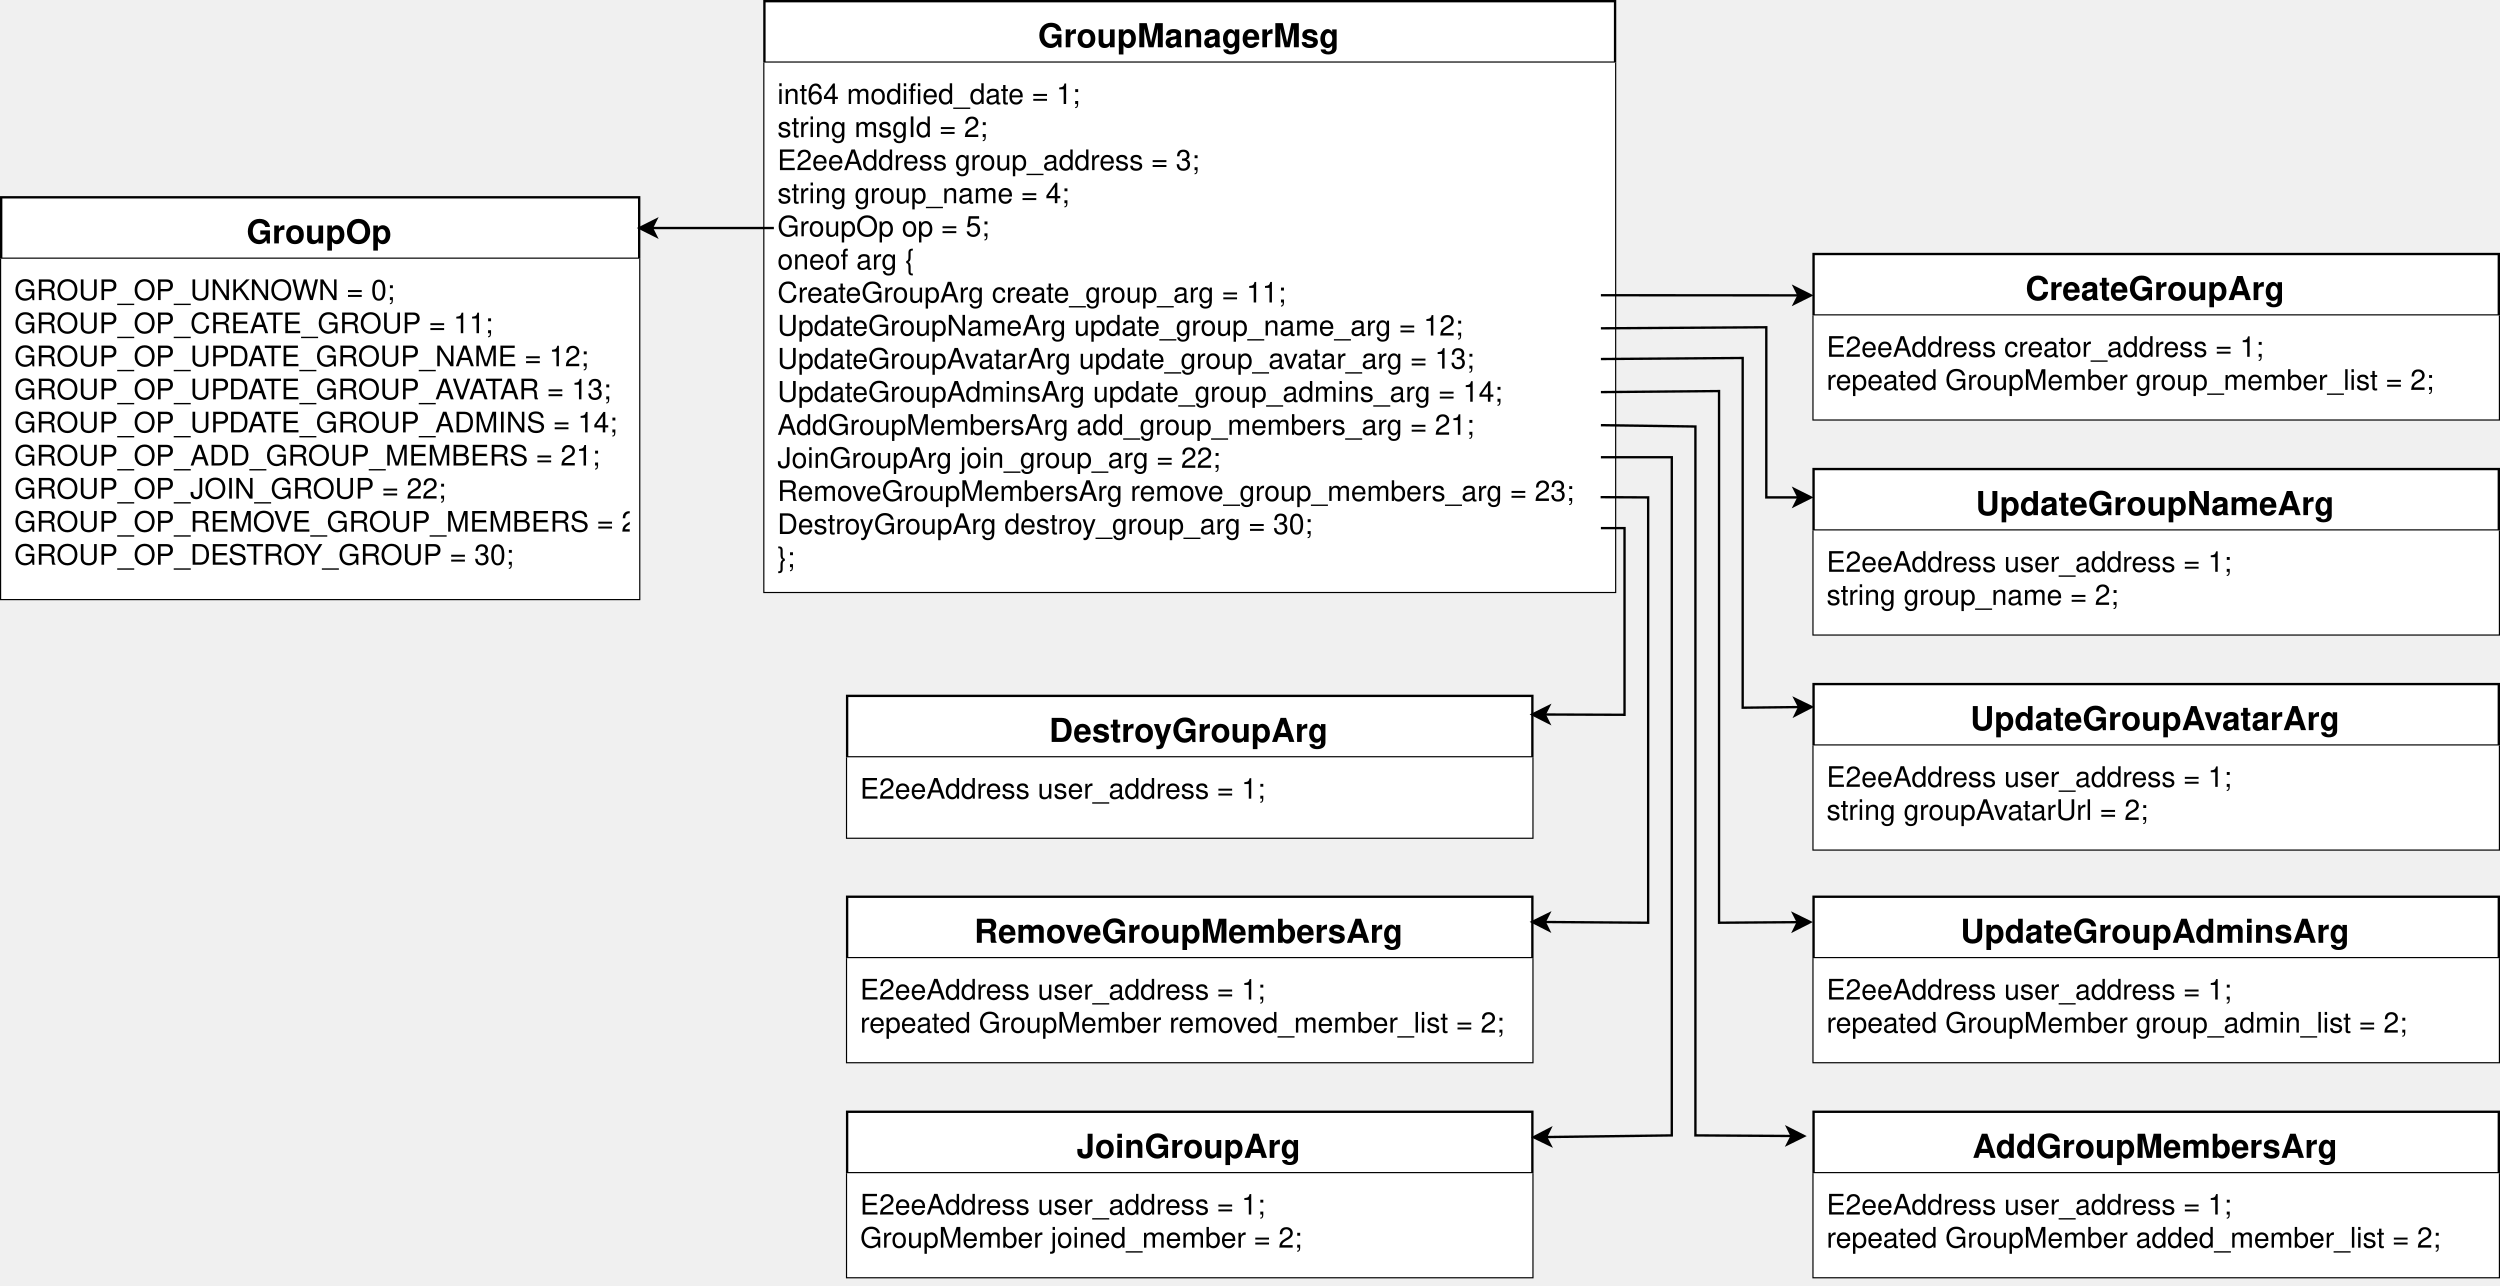
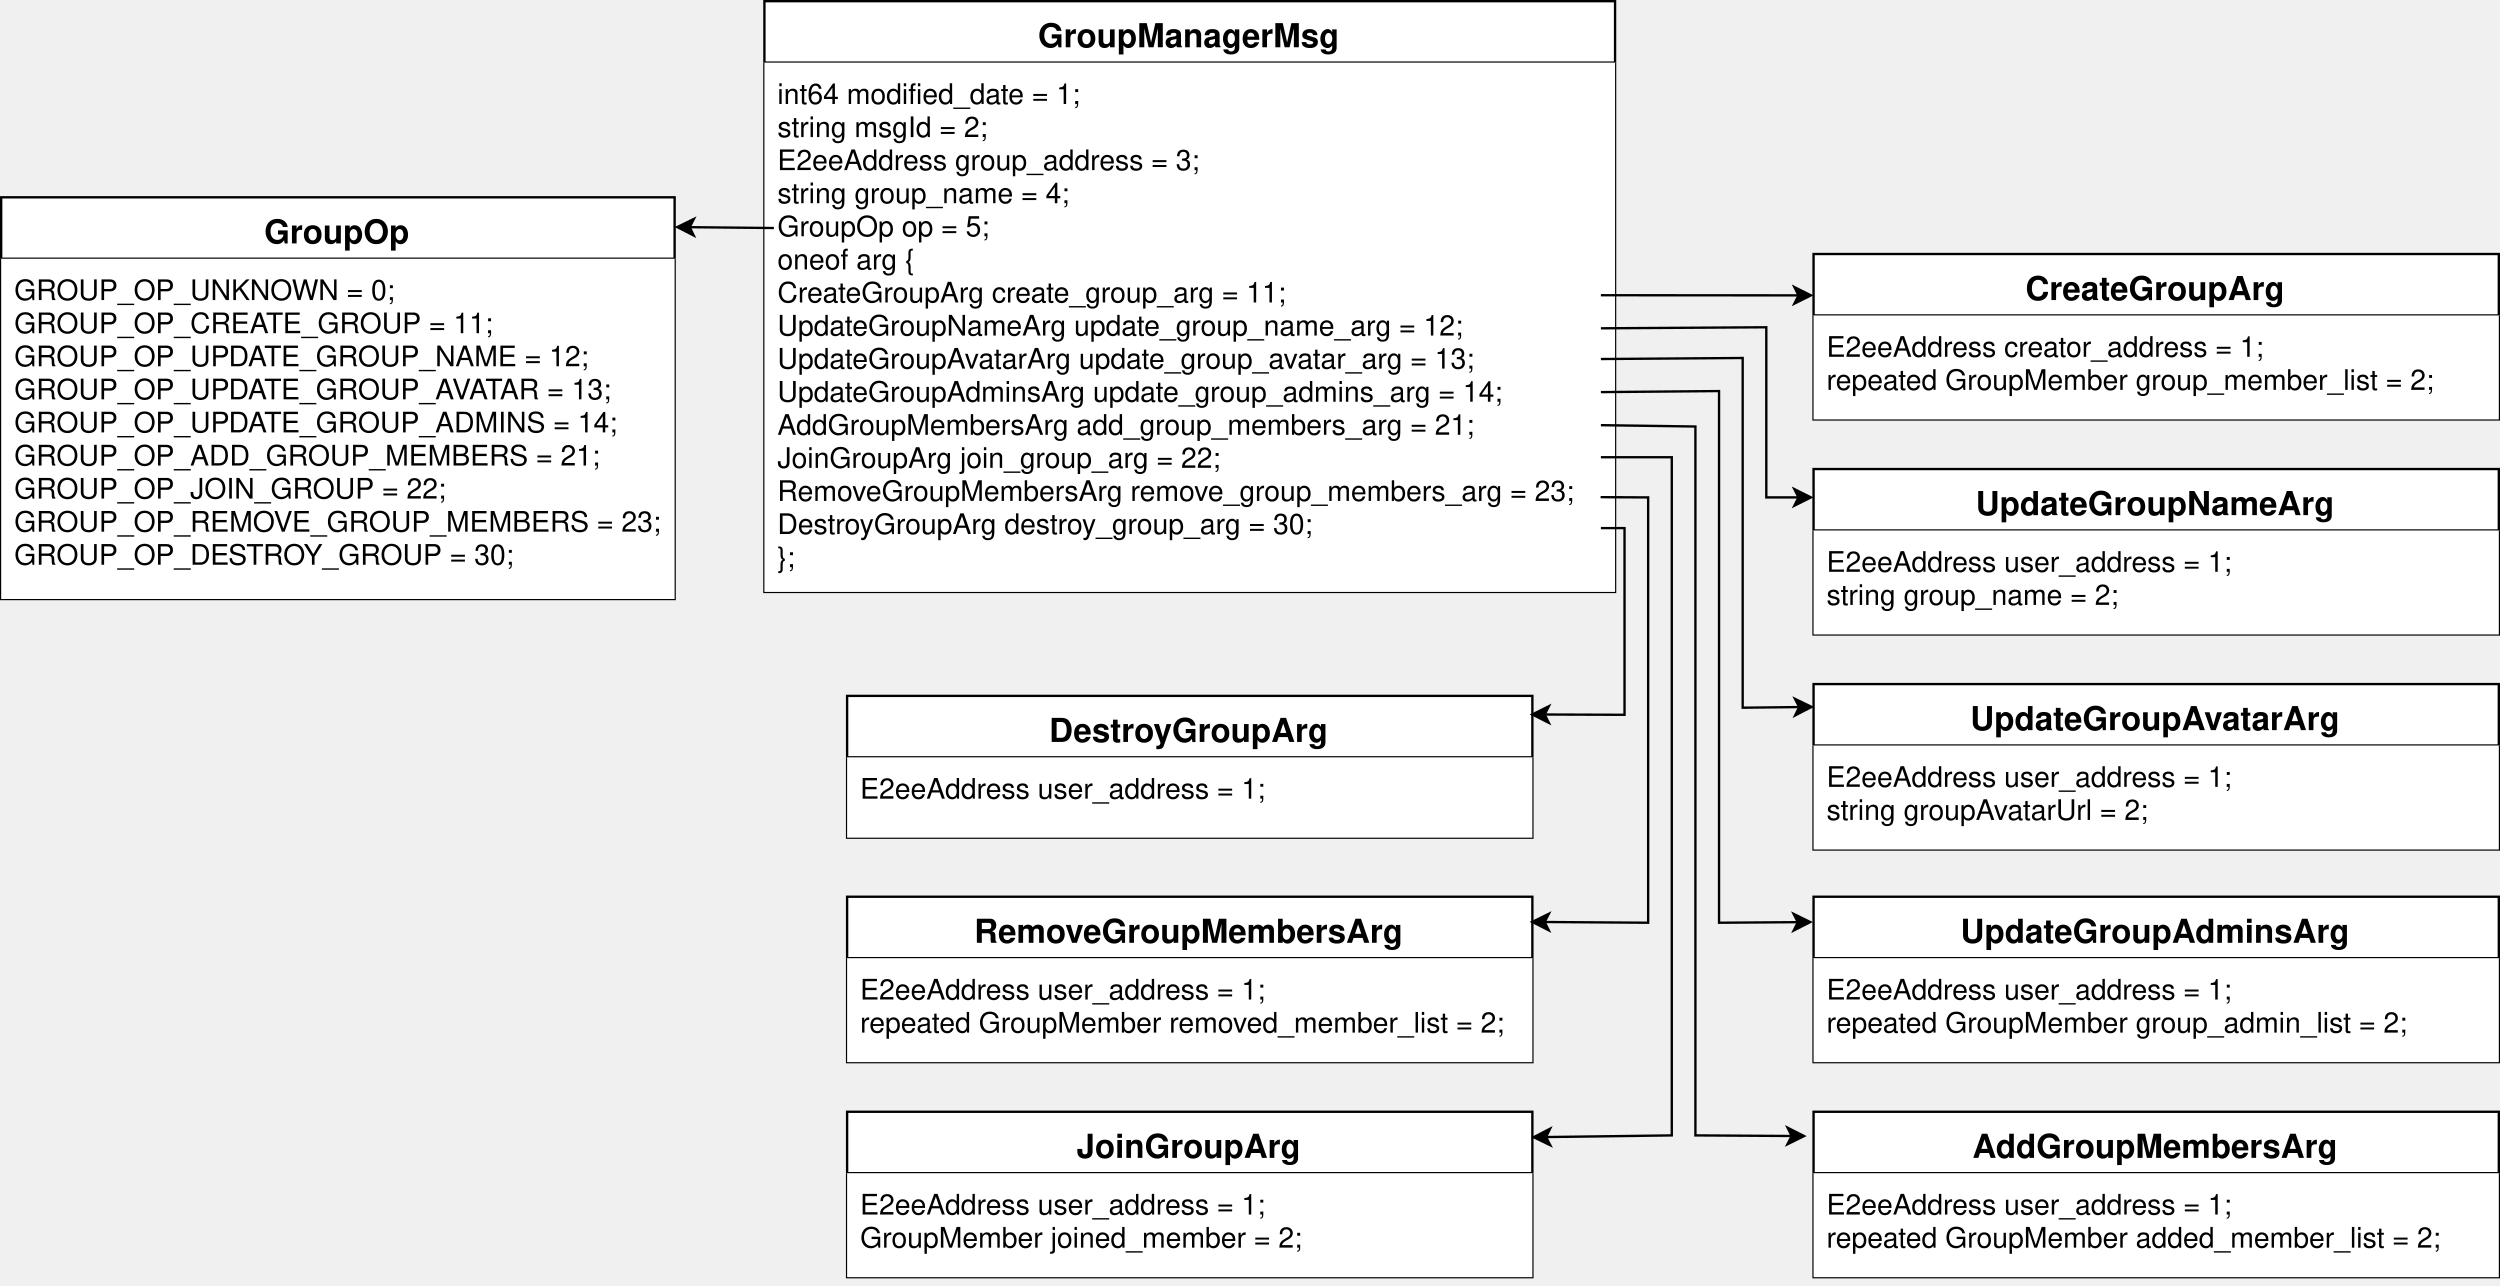
<svg xmlns="http://www.w3.org/2000/svg" version="1.1" width="1058px" height="544px" viewBox="-0.5 -0.5 1058 544">
  <defs>
    <clipPath id="mx-clip-327-31-352-224-0">
      <rect x="327" y="31" width="352" height="224" />
    </clipPath>
-     <clipPath id="mx-clip-4-114-262-144-0">
-       <rect x="4" y="114" width="262" height="144" />
+     <clipPath id="mx-clip-4-114-277-144-0">
+       <rect x="4" y="114" width="277" height="144" />
    </clipPath>
    <clipPath id="mx-clip-771-138-282-44-0">
      <rect x="771" y="138" width="282" height="44" />
    </clipPath>
    <clipPath id="mx-clip-771-229-282-44-0">
      <rect x="771" y="229" width="282" height="44" />
    </clipPath>
    <clipPath id="mx-clip-771-320-282-44-0">
      <rect x="771" y="320" width="282" height="44" />
    </clipPath>
    <clipPath id="mx-clip-771-410-282-44-0">
      <rect x="771" y="410" width="282" height="44" />
    </clipPath>
    <clipPath id="mx-clip-771-501-282-44-0">
      <rect x="771" y="501" width="282" height="44" />
    </clipPath>
    <clipPath id="mx-clip-362-501-282-44-0">
      <rect x="362" y="501" width="282" height="44" />
    </clipPath>
    <clipPath id="mx-clip-362-410-282-44-0">
      <rect x="362" y="410" width="282" height="44" />
    </clipPath>
    <clipPath id="mx-clip-362-325-282-34-0">
      <rect x="362" y="325" width="282" height="34" />
    </clipPath>
  </defs>
  <g>
    <g>
      <path d="M 323 26 L 323 0 L 683 0 L 683 26" fill="rgb(255, 255, 255)" stroke="rgb(0, 0, 0)" stroke-miterlimit="10" pointer-events="all" />
      <path d="M 323 26 L 323 250 L 683 250 L 683 26" fill="none" stroke="rgb(0, 0, 0)" stroke-miterlimit="10" pointer-events="none" />
      <path d="M 323 26 L 683 26" fill="none" stroke="rgb(0, 0, 0)" stroke-miterlimit="10" pointer-events="none" />
    </g>
    <g>
      <g fill="rgb(0, 0, 0)" font-family="Helvetica" font-weight="bold" text-anchor="middle" font-size="14px">
        <text x="502.5" y="19.5">GroupManagerMsg</text>
      </g>
    </g>
    <g>
      <rect x="323" y="26" width="360" height="224" fill="#ffffff" stroke="none" pointer-events="all" />
    </g>
    <g>
      <g fill="rgb(0, 0, 0)" font-family="Helvetica" clip-path="url(#mx-clip-327-31-352-224-0)" font-size="12px">
        <text x="328.5" y="43.5">int64 modified_date = 1;</text>
        <text x="328.5" y="57.5">string msgId = 2;</text>
        <text x="328.5" y="71.5">E2eeAddress group_address = 3;</text>
        <text x="328.5" y="85.5">string group_name = 4;</text>
        <text x="328.5" y="99.5">GroupOp op = 5;</text>
        <text x="328.5" y="113.5">oneof arg {</text>
        <text x="328.5" y="127.5">  CreateGroupArg create_group_arg = 11;</text>
        <text x="328.5" y="141.5">  UpdateGroupNameArg update_group_name_arg = 12;</text>
        <text x="328.5" y="155.5">  UpdateGroupAvatarArg update_group_avatar_arg = 13;</text>
        <text x="328.5" y="169.5">  UpdateGroupAdminsArg update_group_admins_arg = 14;</text>
        <text x="328.5" y="183.5">  AddGroupMembersArg add_group_members_arg = 21;</text>
        <text x="328.5" y="197.5">  JoinGroupArg join_group_arg = 22;</text>
        <text x="328.5" y="211.5">  RemoveGroupMembersArg remove_group_members_arg = 23;</text>
        <text x="328.5" y="225.5">  DestroyGroupArg destroy_group_arg = 30;</text>
        <text x="328.5" y="239.5">};</text>
      </g>
    </g>
    <g>
-       <path d="M 0 109 L 0 83 L 270 83 L 270 109" fill="rgb(255, 255, 255)" stroke="rgb(0, 0, 0)" stroke-miterlimit="10" pointer-events="all" />
-       <path d="M 0 109 L 0 253 L 270 253 L 270 109" fill="none" stroke="rgb(0, 0, 0)" stroke-miterlimit="10" pointer-events="none" />
-       <path d="M 0 109 L 270 109" fill="none" stroke="rgb(0, 0, 0)" stroke-miterlimit="10" pointer-events="none" />
-     </g>
-     <g>
-       <g fill="rgb(0, 0, 0)" font-family="Helvetica" font-weight="bold" text-anchor="middle" font-size="14px">
-         <text x="134.5" y="102.5">GroupOp</text>
-       </g>
-     </g>
-     <g>
-       <rect x="0" y="109" width="270" height="144" fill="#ffffff" stroke="none" pointer-events="all" />
-     </g>
-     <g>
-       <g fill="rgb(0, 0, 0)" font-family="Helvetica" clip-path="url(#mx-clip-4-114-262-144-0)" font-size="12px">
+       <path d="M 0 109 L 0 83 L 285 83 L 285 109" fill="rgb(255, 255, 255)" stroke="rgb(0, 0, 0)" stroke-miterlimit="10" pointer-events="all" />
+       <path d="M 0 109 L 0 253 L 285 253 L 285 109" fill="none" stroke="rgb(0, 0, 0)" stroke-miterlimit="10" pointer-events="none" />
+       <path d="M 0 109 L 285 109" fill="none" stroke="rgb(0, 0, 0)" stroke-miterlimit="10" pointer-events="none" />
+     </g>
+     <g>
+       <g fill="rgb(0, 0, 0)" font-family="Helvetica" font-weight="bold" text-anchor="middle" font-size="14px">
+         <text x="142" y="102.5">GroupOp</text>
+       </g>
+     </g>
+     <g>
+       <rect x="0" y="109" width="285" height="144" fill="#ffffff" stroke="none" pointer-events="all" />
+     </g>
+     <g>
+       <g fill="rgb(0, 0, 0)" font-family="Helvetica" clip-path="url(#mx-clip-4-114-277-144-0)" font-size="12px">
        <text x="5.5" y="126.5">GROUP_OP_UNKNOWN = 0;</text>
        <text x="5.5" y="140.5">GROUP_OP_CREATE_GROUP = 11;</text>
        <text x="5.5" y="154.5">GROUP_OP_UPDATE_GROUP_NAME = 12;</text>
        <text x="5.5" y="168.5">GROUP_OP_UPDATE_GROUP_AVATAR = 13;</text>
        <text x="5.5" y="182.5">GROUP_OP_UPDATE_GROUP_ADMINS = 14;</text>
        <text x="5.5" y="196.5">GROUP_OP_ADD_GROUP_MEMBERS = 21;</text>
        <text x="5.5" y="210.5">GROUP_OP_JOIN_GROUP = 22;</text>
        <text x="5.5" y="224.5">GROUP_OP_REMOVE_GROUP_MEMBERS = 23;</text>
        <text x="5.5" y="238.5">GROUP_OP_DESTROY_GROUP = 30;</text>
      </g>
    </g>
    <g>
-       <path d="M 327 96 L 275.37 96" fill="none" stroke="rgb(0, 0, 0)" stroke-miterlimit="10" pointer-events="stroke" />
-       <path d="M 270.12 96 L 277.12 92.5 L 275.37 96 L 277.12 99.5 Z" fill="rgb(0, 0, 0)" stroke="rgb(0, 0, 0)" stroke-miterlimit="10" pointer-events="all" />
+       <path d="M 327 96 L 291.37 95.64" fill="none" stroke="rgb(0, 0, 0)" stroke-miterlimit="10" pointer-events="stroke" />
+       <path d="M 286.12 95.59 L 293.15 92.16 L 291.37 95.64 L 293.08 99.16 Z" fill="rgb(0, 0, 0)" stroke="rgb(0, 0, 0)" stroke-miterlimit="10" pointer-events="all" />
    </g>
    <g>
      <path d="M 767 133 L 767 107 L 1057 107 L 1057 133" fill="rgb(255, 255, 255)" stroke="rgb(0, 0, 0)" stroke-miterlimit="10" pointer-events="all" />
      <path d="M 767 133 L 767 177 L 1057 177 L 1057 133" fill="none" stroke="rgb(0, 0, 0)" stroke-miterlimit="10" pointer-events="none" />
      <path d="M 767 133 L 1057 133" fill="none" stroke="rgb(0, 0, 0)" stroke-miterlimit="10" pointer-events="none" />
    </g>
    <g>
      <g fill="rgb(0, 0, 0)" font-family="Helvetica" font-weight="bold" text-anchor="middle" font-size="14px">
        <text x="911.5" y="126.5">CreateGroupArg</text>
      </g>
    </g>
    <g>
      <rect x="767" y="133" width="290" height="44" fill="#ffffff" stroke="none" pointer-events="all" />
    </g>
    <g>
      <g fill="rgb(0, 0, 0)" font-family="Helvetica" clip-path="url(#mx-clip-771-138-282-44-0)" font-size="12px">
        <text x="772.5" y="150.5">E2eeAddress creator_address = 1;</text>
        <text x="772.5" y="164.5">repeated GroupMember group_member_list = 2;</text>
      </g>
    </g>
    <g>
      <path d="M 767 224 L 767 198 L 1057 198 L 1057 224" fill="rgb(255, 255, 255)" stroke="rgb(0, 0, 0)" stroke-miterlimit="10" pointer-events="all" />
      <path d="M 767 224 L 767 268 L 1057 268 L 1057 224" fill="none" stroke="rgb(0, 0, 0)" stroke-miterlimit="10" pointer-events="none" />
      <path d="M 767 224 L 1057 224" fill="none" stroke="rgb(0, 0, 0)" stroke-miterlimit="10" pointer-events="none" />
    </g>
    <g>
      <g fill="rgb(0, 0, 0)" font-family="Helvetica" font-weight="bold" text-anchor="middle" font-size="14px">
        <text x="911.5" y="217.5">UpdateGroupNameArg</text>
      </g>
    </g>
    <g>
      <rect x="767" y="224" width="290" height="44" fill="#ffffff" stroke="none" pointer-events="all" />
    </g>
    <g>
      <g fill="rgb(0, 0, 0)" font-family="Helvetica" clip-path="url(#mx-clip-771-229-282-44-0)" font-size="12px">
        <text x="772.5" y="241.5">E2eeAddress user_address = 1;</text>
        <text x="772.5" y="255.5">string group_name = 2;</text>
      </g>
    </g>
    <g>
      <path d="M 767 315 L 767 289 L 1057 289 L 1057 315" fill="rgb(255, 255, 255)" stroke="rgb(0, 0, 0)" stroke-miterlimit="10" pointer-events="all" />
      <path d="M 767 315 L 767 359 L 1057 359 L 1057 315" fill="none" stroke="rgb(0, 0, 0)" stroke-miterlimit="10" pointer-events="none" />
      <path d="M 767 315 L 1057 315" fill="none" stroke="rgb(0, 0, 0)" stroke-miterlimit="10" pointer-events="none" />
    </g>
    <g>
      <g fill="rgb(0, 0, 0)" font-family="Helvetica" font-weight="bold" text-anchor="middle" font-size="14px">
        <text x="911.5" y="308.5">UpdateGroupAvatarArg</text>
      </g>
    </g>
    <g>
      <rect x="767" y="315" width="290" height="44" fill="#ffffff" stroke="none" pointer-events="all" />
    </g>
    <g>
      <g fill="rgb(0, 0, 0)" font-family="Helvetica" clip-path="url(#mx-clip-771-320-282-44-0)" font-size="12px">
        <text x="772.5" y="332.5">E2eeAddress user_address = 1;</text>
        <text x="772.5" y="346.5">string groupAvatarUrl = 2;</text>
      </g>
    </g>
    <g>
      <path d="M 767 405 L 767 379 L 1057 379 L 1057 405" fill="rgb(255, 255, 255)" stroke="rgb(0, 0, 0)" stroke-miterlimit="10" pointer-events="all" />
      <path d="M 767 405 L 767 449 L 1057 449 L 1057 405" fill="none" stroke="rgb(0, 0, 0)" stroke-miterlimit="10" pointer-events="none" />
      <path d="M 767 405 L 1057 405" fill="none" stroke="rgb(0, 0, 0)" stroke-miterlimit="10" pointer-events="none" />
    </g>
    <g>
      <g fill="rgb(0, 0, 0)" font-family="Helvetica" font-weight="bold" text-anchor="middle" font-size="14px">
        <text x="911.5" y="398.5">UpdateGroupAdminsArg</text>
      </g>
    </g>
    <g>
      <rect x="767" y="405" width="290" height="44" fill="#ffffff" stroke="none" pointer-events="all" />
    </g>
    <g>
      <g fill="rgb(0, 0, 0)" font-family="Helvetica" clip-path="url(#mx-clip-771-410-282-44-0)" font-size="12px">
        <text x="772.5" y="422.5">E2eeAddress user_address = 1;</text>
        <text x="772.5" y="436.5">repeated GroupMember group_admin_list = 2;</text>
      </g>
    </g>
    <g>
      <path d="M 767 496 L 767 470 L 1057 470 L 1057 496" fill="rgb(255, 255, 255)" stroke="rgb(0, 0, 0)" stroke-miterlimit="10" pointer-events="all" />
      <path d="M 767 496 L 767 540 L 1057 540 L 1057 496" fill="none" stroke="rgb(0, 0, 0)" stroke-miterlimit="10" pointer-events="none" />
      <path d="M 767 496 L 1057 496" fill="none" stroke="rgb(0, 0, 0)" stroke-miterlimit="10" pointer-events="none" />
    </g>
    <g>
      <g fill="rgb(0, 0, 0)" font-family="Helvetica" font-weight="bold" text-anchor="middle" font-size="14px">
        <text x="911.5" y="489.5">AddGroupMembersArg</text>
      </g>
    </g>
    <g>
      <rect x="767" y="496" width="290" height="44" fill="#ffffff" stroke="none" pointer-events="all" />
    </g>
    <g>
      <g fill="rgb(0, 0, 0)" font-family="Helvetica" clip-path="url(#mx-clip-771-501-282-44-0)" font-size="12px">
        <text x="772.5" y="513.5">E2eeAddress user_address = 1;</text>
        <text x="772.5" y="527.5">repeated GroupMember added_member_list = 2;</text>
      </g>
    </g>
    <g>
      <path d="M 358 496 L 358 470 L 648 470 L 648 496" fill="rgb(255, 255, 255)" stroke="rgb(0, 0, 0)" stroke-miterlimit="10" pointer-events="all" />
      <path d="M 358 496 L 358 540 L 648 540 L 648 496" fill="none" stroke="rgb(0, 0, 0)" stroke-miterlimit="10" pointer-events="none" />
      <path d="M 358 496 L 648 496" fill="none" stroke="rgb(0, 0, 0)" stroke-miterlimit="10" pointer-events="none" />
    </g>
    <g>
      <g fill="rgb(0, 0, 0)" font-family="Helvetica" font-weight="bold" text-anchor="middle" font-size="14px">
        <text x="502.5" y="489.5">JoinGroupArg</text>
      </g>
    </g>
    <g>
      <rect x="358" y="496" width="290" height="44" fill="#ffffff" stroke="none" pointer-events="all" />
    </g>
    <g>
      <g fill="rgb(0, 0, 0)" font-family="Helvetica" clip-path="url(#mx-clip-362-501-282-44-0)" font-size="12px">
        <text x="363.5" y="513.5">E2eeAddress user_address = 1;</text>
        <text x="363.5" y="527.5">GroupMember joined_member = 2;</text>
      </g>
    </g>
    <g>
      <path d="M 358 405 L 358 379 L 648 379 L 648 405" fill="rgb(255, 255, 255)" stroke="rgb(0, 0, 0)" stroke-miterlimit="10" pointer-events="all" />
      <path d="M 358 405 L 358 449 L 648 449 L 648 405" fill="none" stroke="rgb(0, 0, 0)" stroke-miterlimit="10" pointer-events="none" />
      <path d="M 358 405 L 648 405" fill="none" stroke="rgb(0, 0, 0)" stroke-miterlimit="10" pointer-events="none" />
    </g>
    <g>
      <g fill="rgb(0, 0, 0)" font-family="Helvetica" font-weight="bold" text-anchor="middle" font-size="14px">
        <text x="502.5" y="398.5">RemoveGroupMembersArg</text>
      </g>
    </g>
    <g>
      <rect x="358" y="405" width="290" height="44" fill="#ffffff" stroke="none" pointer-events="all" />
    </g>
    <g>
      <g fill="rgb(0, 0, 0)" font-family="Helvetica" clip-path="url(#mx-clip-362-410-282-44-0)" font-size="12px">
        <text x="363.5" y="422.5">E2eeAddress user_address = 1;</text>
        <text x="363.5" y="436.5">repeated GroupMember removed_member_list = 2;</text>
      </g>
    </g>
    <g>
      <path d="M 358 320 L 358 294 L 648 294 L 648 320" fill="rgb(255, 255, 255)" stroke="rgb(0, 0, 0)" stroke-miterlimit="10" pointer-events="all" />
      <path d="M 358 320 L 358 354 L 648 354 L 648 320" fill="none" stroke="rgb(0, 0, 0)" stroke-miterlimit="10" pointer-events="none" />
      <path d="M 358 320 L 648 320" fill="none" stroke="rgb(0, 0, 0)" stroke-miterlimit="10" pointer-events="none" />
    </g>
    <g>
      <g fill="rgb(0, 0, 0)" font-family="Helvetica" font-weight="bold" text-anchor="middle" font-size="14px">
        <text x="502.5" y="313.5">DestroyGroupArg</text>
      </g>
    </g>
    <g>
      <rect x="358" y="320" width="290" height="34" fill="#ffffff" stroke="none" pointer-events="all" />
    </g>
    <g>
      <g fill="rgb(0, 0, 0)" font-family="Helvetica" clip-path="url(#mx-clip-362-325-282-34-0)" font-size="12px">
        <text x="363.5" y="337.5">E2eeAddress user_address = 1;</text>
      </g>
    </g>
    <g>
      <path d="M 677 124.44 L 760.63 124.5" fill="none" stroke="rgb(0, 0, 0)" stroke-miterlimit="10" pointer-events="stroke" />
      <path d="M 765.88 124.5 L 758.88 127.99 L 760.63 124.5 L 758.88 120.99 Z" fill="rgb(0, 0, 0)" stroke="rgb(0, 0, 0)" stroke-miterlimit="10" pointer-events="all" />
    </g>
    <g>
      <path d="M 677 138.44 L 747 138 L 747 210 L 760.63 210" fill="none" stroke="rgb(0, 0, 0)" stroke-miterlimit="10" pointer-events="stroke" />
      <path d="M 765.88 210 L 758.88 213.5 L 760.63 210 L 758.88 206.5 Z" fill="rgb(0, 0, 0)" stroke="rgb(0, 0, 0)" stroke-miterlimit="10" pointer-events="all" />
    </g>
    <g>
      <path d="M 677 151.44 L 737 151 L 737 191 L 737 299 L 760.92 298.73" fill="none" stroke="rgb(0, 0, 0)" stroke-miterlimit="10" pointer-events="stroke" />
      <path d="M 766.17 298.67 L 759.21 302.25 L 760.92 298.73 L 759.13 295.25 Z" fill="rgb(0, 0, 0)" stroke="rgb(0, 0, 0)" stroke-miterlimit="10" pointer-events="all" />
    </g>
    <g>
      <path d="M 677 165.44 L 727 165 L 727 200 L 727 390 L 760.34 389.76" fill="none" stroke="rgb(0, 0, 0)" stroke-miterlimit="10" pointer-events="stroke" />
      <path d="M 765.59 389.72 L 758.62 393.27 L 760.34 389.76 L 758.57 386.27 Z" fill="rgb(0, 0, 0)" stroke="rgb(0, 0, 0)" stroke-miterlimit="10" pointer-events="all" />
    </g>
    <g>
      <path d="M 677 179.44 L 717 180 L 717 480 L 757.73 480.25" fill="none" stroke="rgb(0, 0, 0)" stroke-miterlimit="10" pointer-events="stroke" />
      <path d="M 762.98 480.28 L 755.96 483.74 L 757.73 480.25 L 756 476.74 Z" fill="rgb(0, 0, 0)" stroke="rgb(0, 0, 0)" stroke-miterlimit="10" pointer-events="all" />
    </g>
    <g>
      <path d="M 677 193 L 707 193 L 707 480 L 653.79 480.7" fill="none" stroke="rgb(0, 0, 0)" stroke-miterlimit="10" pointer-events="stroke" />
      <path d="M 648.54 480.77 L 655.49 477.17 L 653.79 480.7 L 655.58 484.17 Z" fill="rgb(0, 0, 0)" stroke="rgb(0, 0, 0)" stroke-miterlimit="10" pointer-events="all" />
    </g>
    <g>
      <path d="M 676.88 209.9 L 697 210 L 697 390 L 653.21 389.69" fill="none" stroke="rgb(0, 0, 0)" stroke-miterlimit="10" pointer-events="stroke" />
      <path d="M 647.96 389.65 L 654.98 386.2 L 653.21 389.69 L 654.93 393.2 Z" fill="rgb(0, 0, 0)" stroke="rgb(0, 0, 0)" stroke-miterlimit="10" pointer-events="all" />
    </g>
    <g>
      <path d="M 677 223 L 687 223 L 687 302 L 653.21 301.88" fill="none" stroke="rgb(0, 0, 0)" stroke-miterlimit="10" pointer-events="stroke" />
      <path d="M 647.96 301.86 L 654.97 298.39 L 653.21 301.88 L 654.95 305.39 Z" fill="rgb(0, 0, 0)" stroke="rgb(0, 0, 0)" stroke-miterlimit="10" pointer-events="all" />
    </g>
  </g>
</svg>
